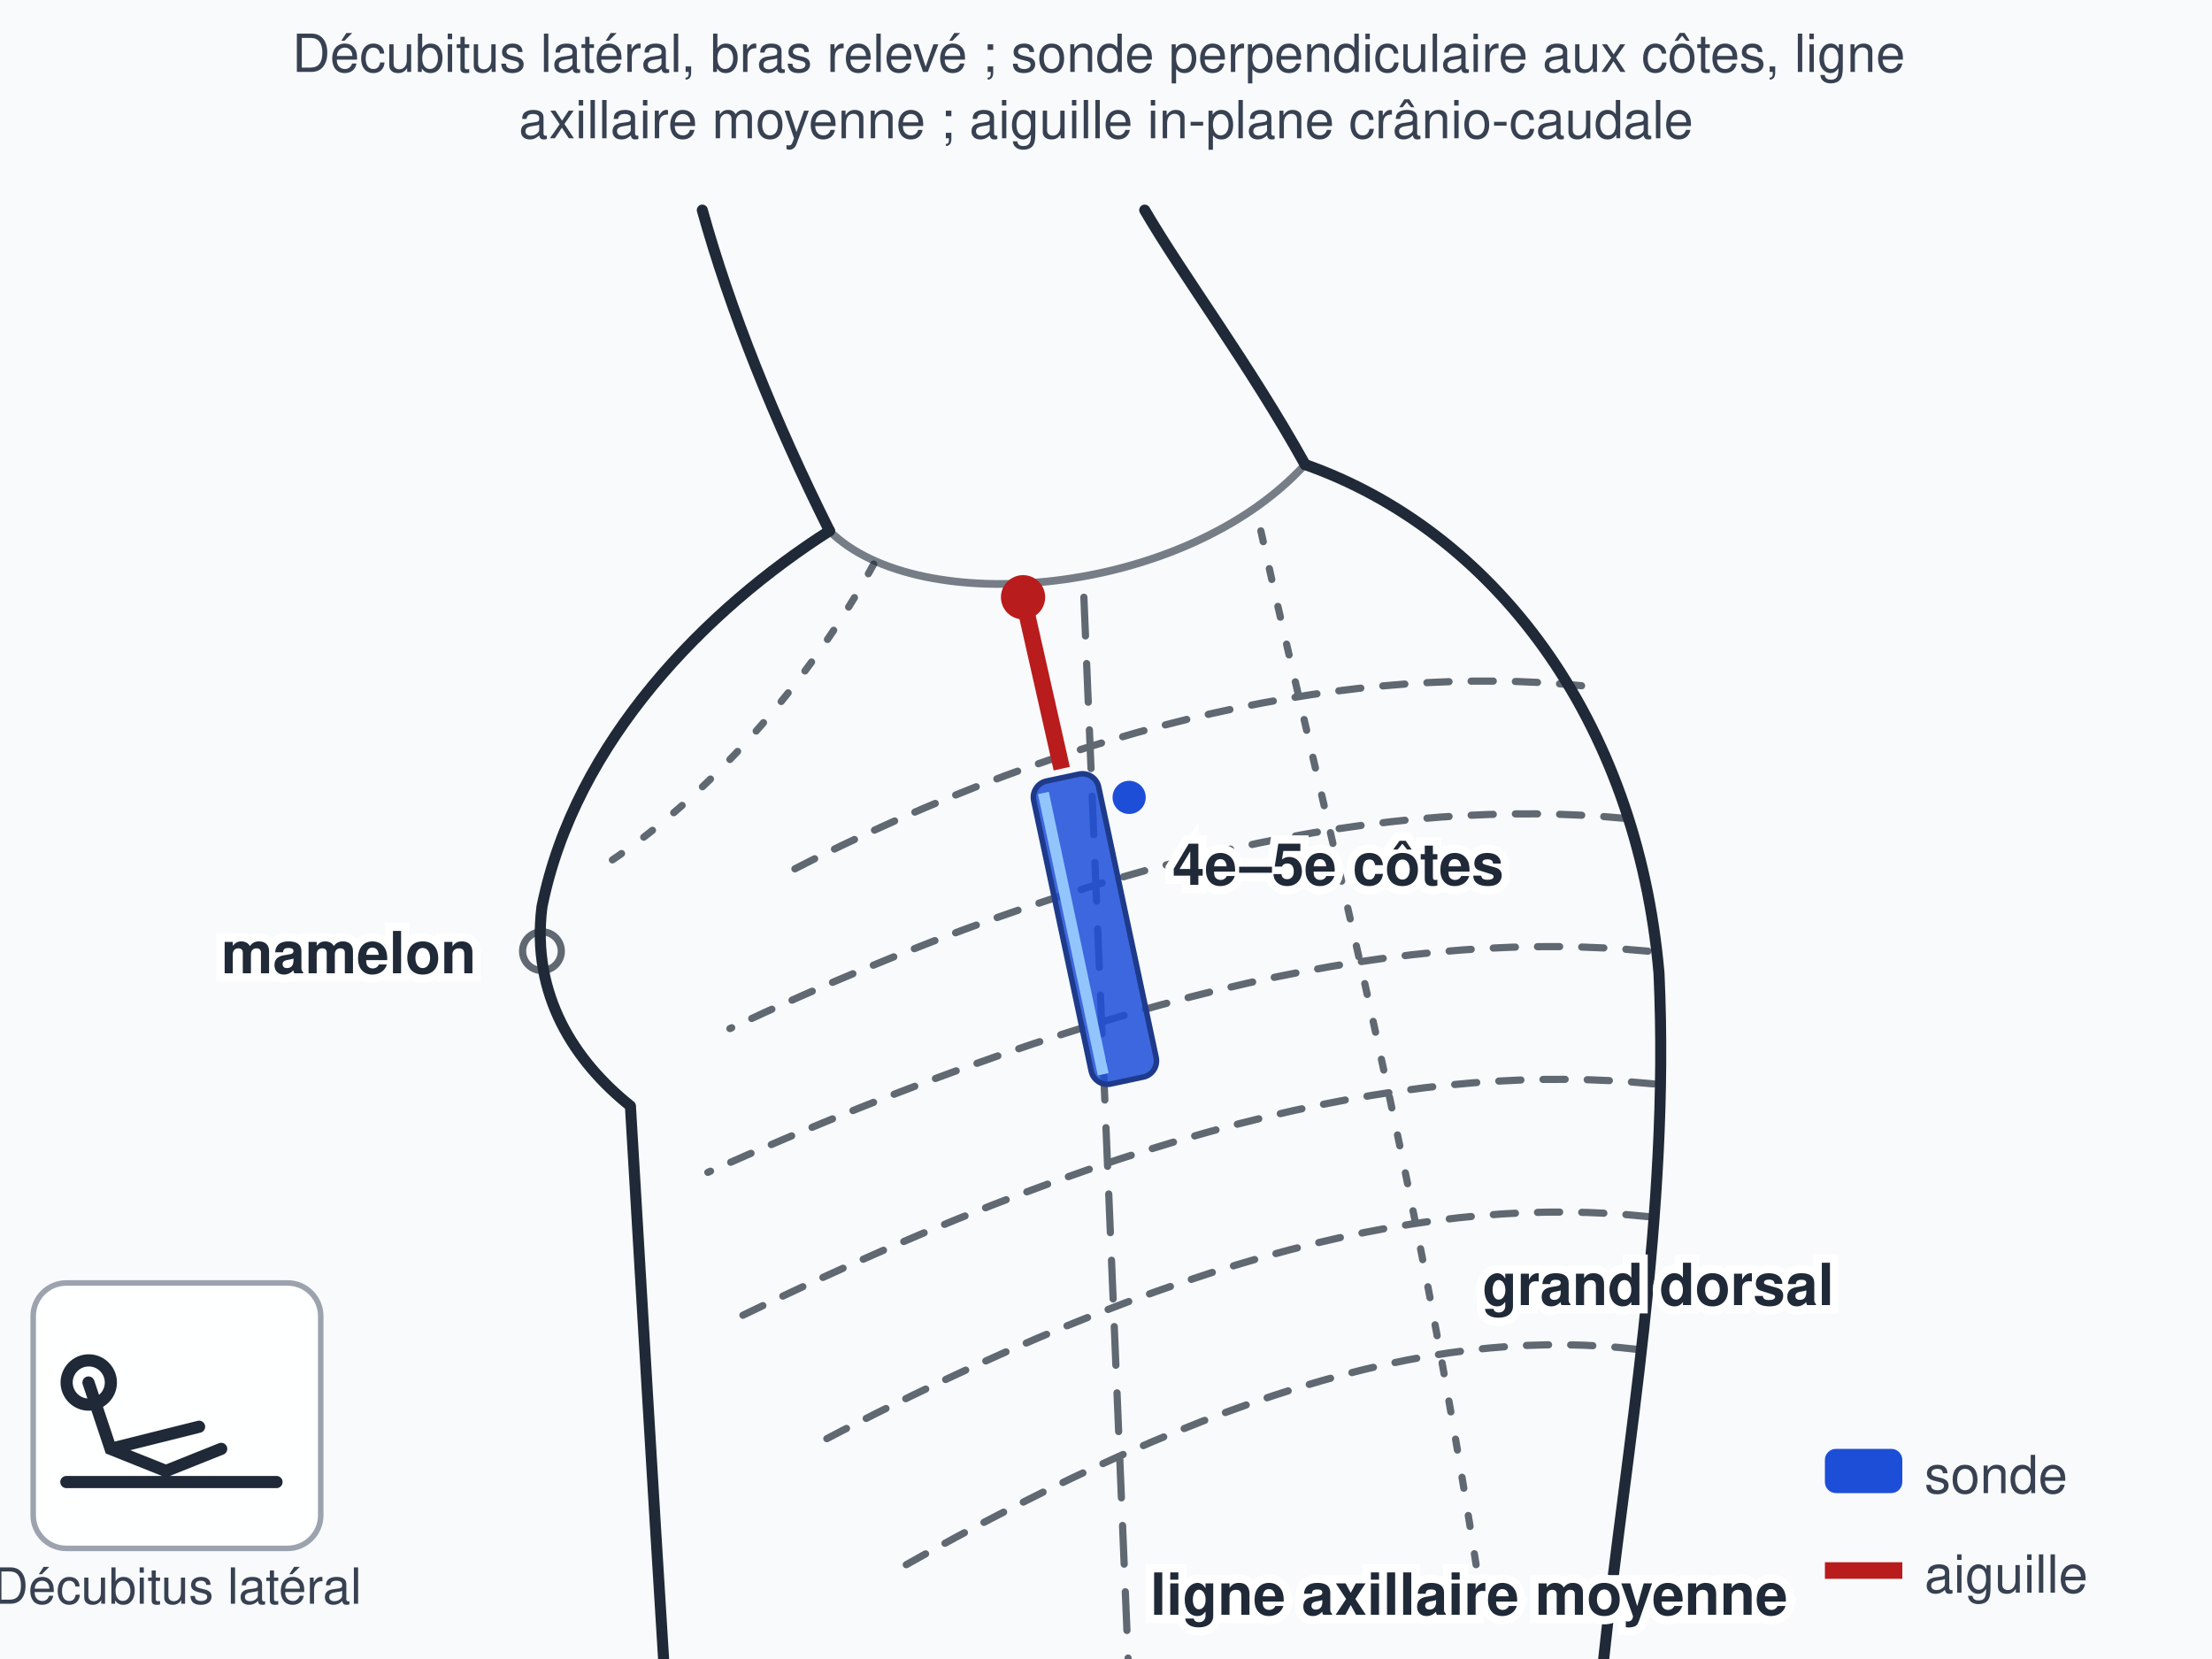
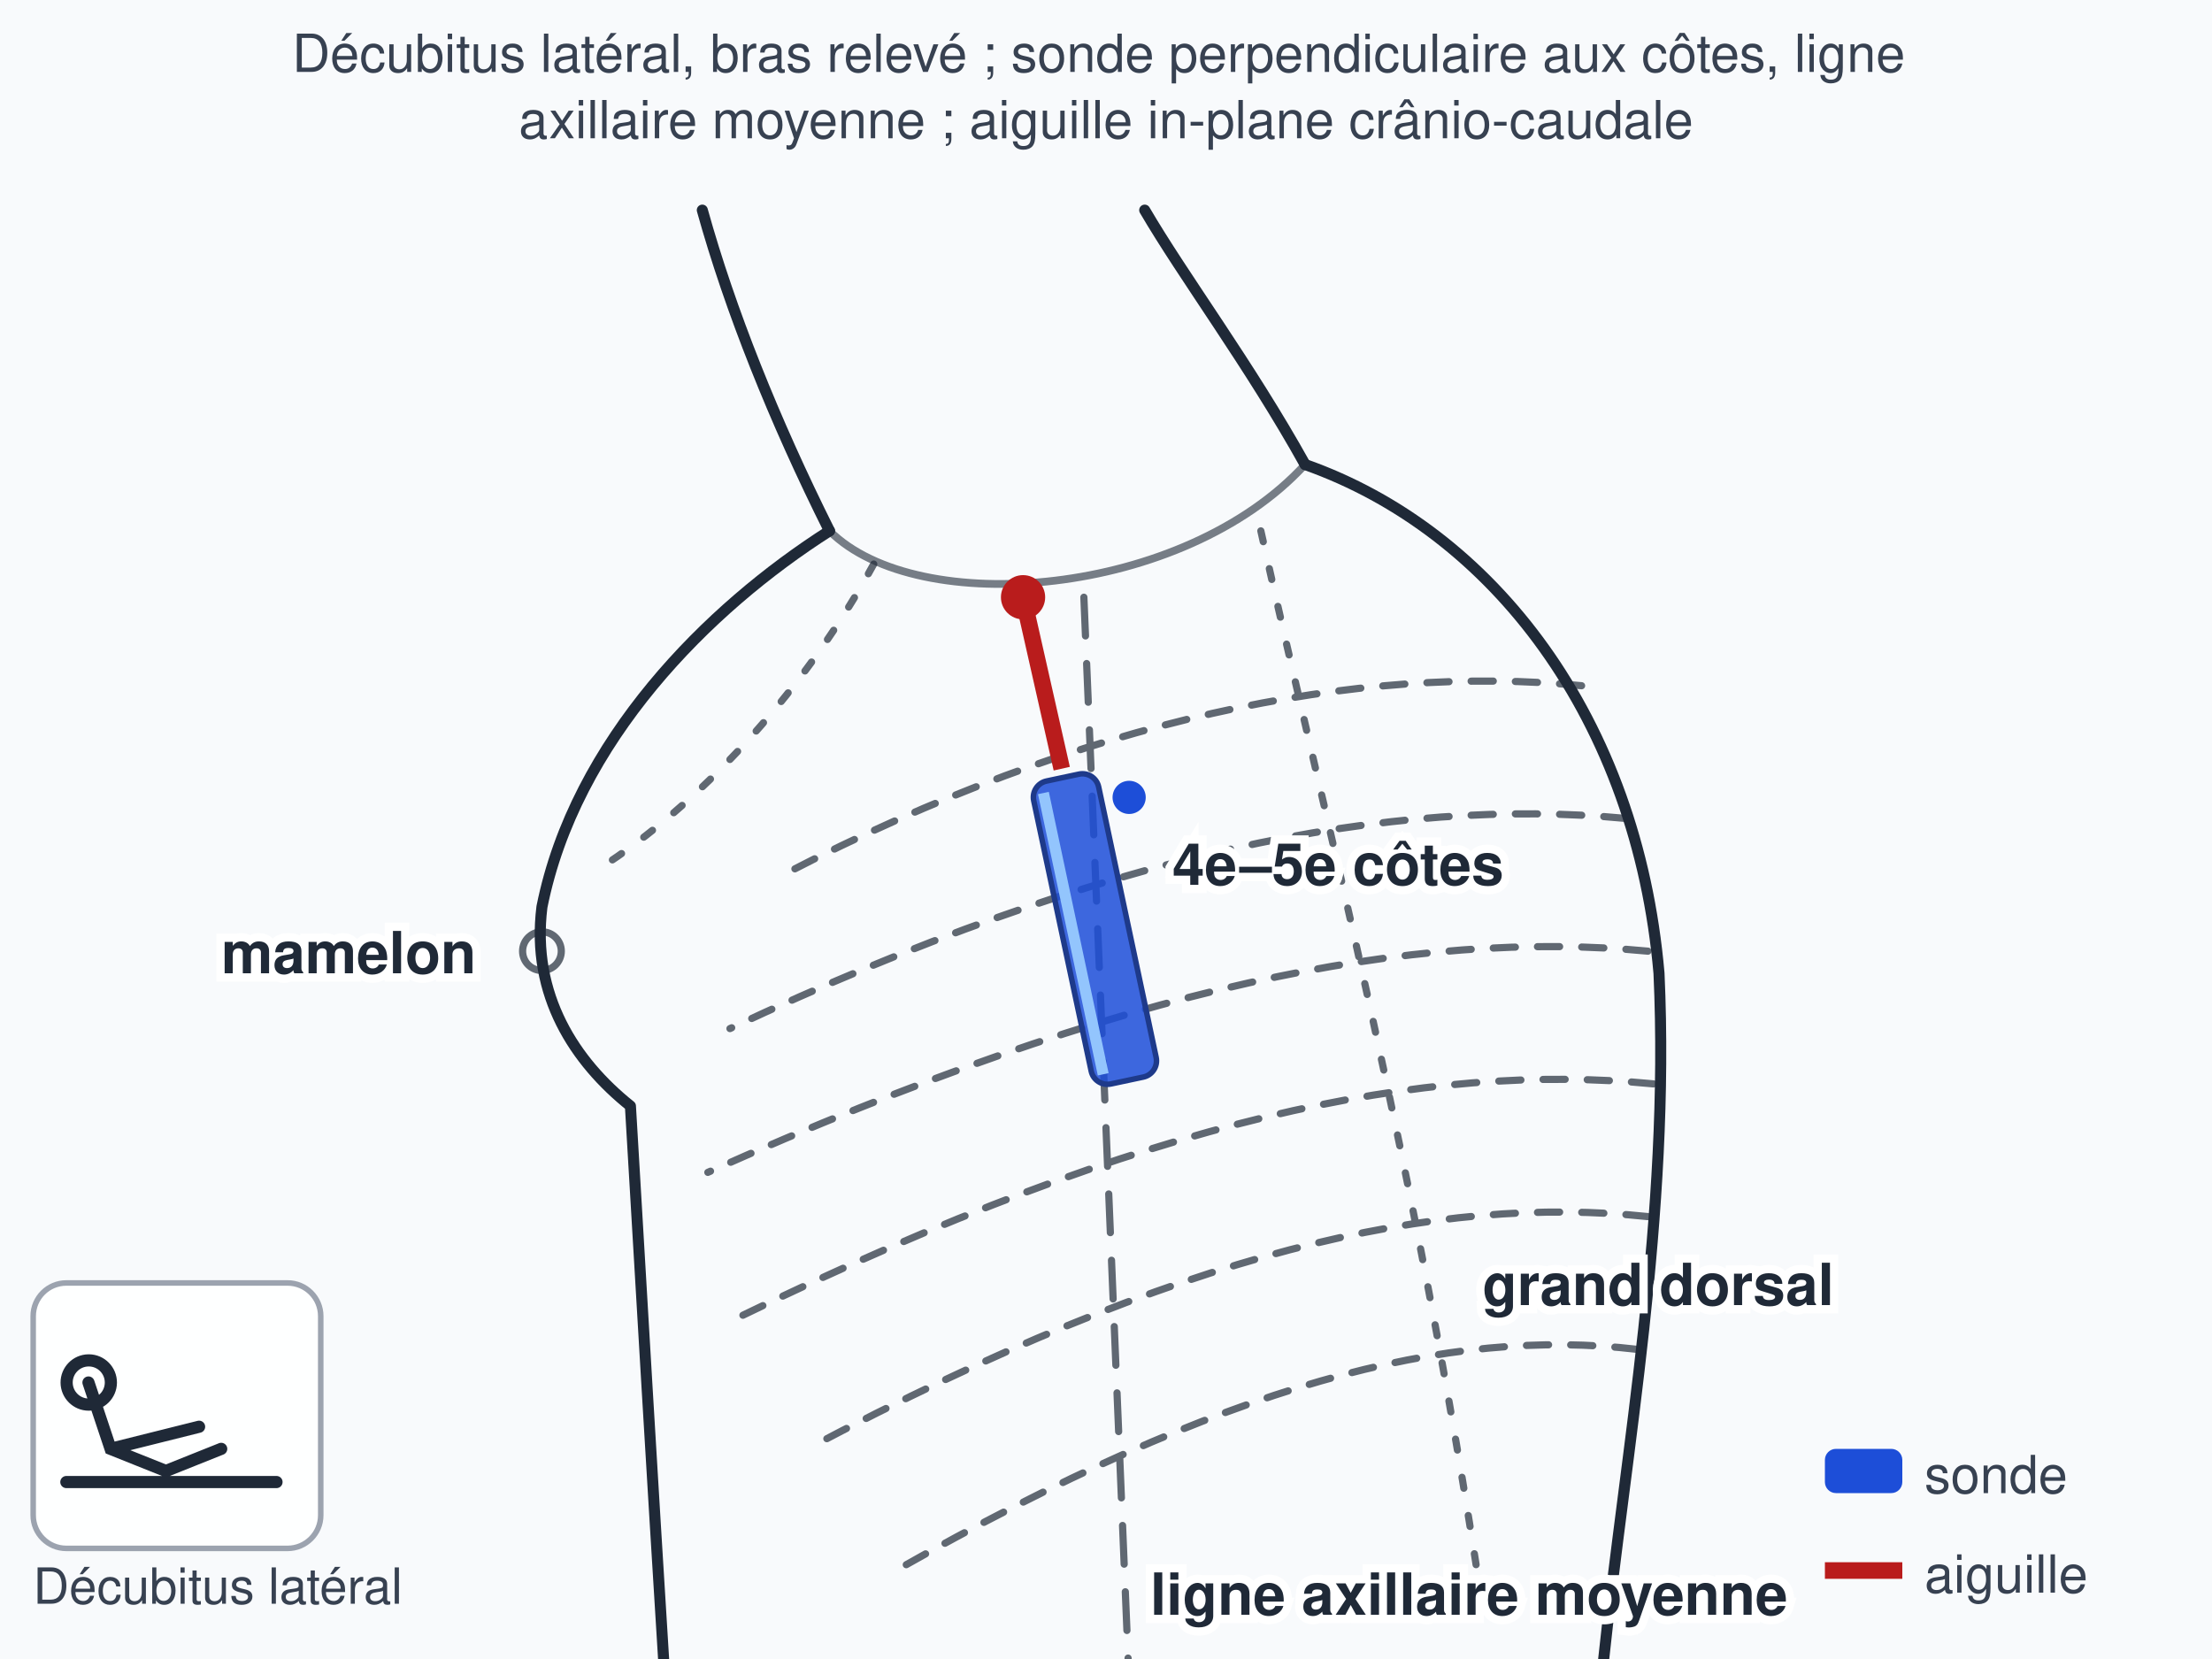
<svg xmlns="http://www.w3.org/2000/svg" viewBox="0 0 400 300" font-family="-apple-system, Helvetica, Arial, sans-serif">
  <rect width="400" height="300" fill="#f8fafc" />
  <g fill="none" stroke="#1f2937" stroke-width="2" stroke-linecap="round" stroke-linejoin="round">
    <path d="M150,96 C140,76 132,56 127,38" />
    <path d="M236,84 C226,66 214,50 207,38" />
    <path d="M150,96 C166,112 214,108 236,84" stroke-width="1.4" opacity=".6" />
    <path d="M150,96 C128,110 104,134 98,164 C96,180 104,192 114,200 C116,234 118,268 120,300" />
    <path d="M236,84 C270,96 296,130 300,176 C302,220 294,262 290,300" />
    <circle cx="98" cy="172" r="3.5" stroke-width="1.3" opacity=".7" />
    <g stroke-width="1.3" stroke-dasharray="4 4" opacity=".7">
      <path d="M286,124 C246,120 196,130 142,158" />
      <path d="M294,148 C252,144 200,154 132,186" />
      <path d="M298,172 C256,168 204,178 128,212" />
      <path d="M299,196 C258,192 208,202 134,238" />
      <path d="M298,220 C260,216 214,226 146,262" />
      <path d="M296,244 C262,240 222,250 162,284" />
      <path d="M196,108 L204,300" stroke-dasharray="7 5" />
      <path d="M228,96 C240,150 256,210 268,290" stroke-dasharray="2 5" />
      <path d="M158,102 C146,124 128,144 110,156" stroke-dasharray="2 5" />
    </g>
  </g>
  <g transform="translate(198,168) rotate(78)">
    <rect x="-28" y="-6" width="56" height="12" rx="3" fill="#1d4ed8" fill-opacity=".85" stroke="#1e3a8a" />
    <rect x="-26" y="3" width="52" height="2" fill="#93c5fd" stroke="none" />
    <circle cx="-22" cy="-11" r="3" fill="#1d4ed8" stroke="none" />
  </g>
  <line x1="185" y1="108" x2="192" y2="139" stroke="#b91c1c" stroke-width="3" />
  <circle cx="185" cy="108" r="4" fill="#b91c1c" stroke="none" />
  <text x="208" y="292" font-size="10.5" font-weight="600" fill="#1f2937" stroke="#fff" stroke-width="3" paint-order="stroke">ligne axillaire moyenne</text>
  <text x="268" y="236" font-size="10.5" font-weight="600" fill="#1f2937" stroke="#fff" stroke-width="3" paint-order="stroke">grand dorsal</text>
  <text x="40" y="176" font-size="10.5" font-weight="600" fill="#1f2937" stroke="#fff" stroke-width="3" paint-order="stroke">mamelon</text>
  <text x="212" y="160" font-size="10.5" font-weight="600" fill="#1f2937" stroke="#fff" stroke-width="3" paint-order="stroke">4e–5e côtes</text>
  <g transform="translate(6,232)">
    <rect x="0" y="0" width="52" height="48" rx="6" fill="#fff" fill-opacity=".9" stroke="#9ca3af" stroke-width="1" />
    <path d="M10,14 a4,4 0 1,0 0.1,0 M10,18 L14,30 L24,34 L34,30 M14,30 L30,26 M6,36 L44,36" stroke="#1f2937" stroke-width="2.2" fill="none" stroke-linecap="round" />
-     <text x="26" y="58" text-anchor="middle" font-size="9" fill="#374151" stroke="none">Décubitus latéral</text>
+     <text x="0" y="58" text-anchor="start" font-size="9" fill="#374151" stroke="none">Décubitus latéral</text>
  </g>
  <g font-size="9.5" fill="#374151" stroke="none" transform="translate(330,262)">
    <rect x="0" y="0" width="14" height="8" rx="2" fill="#1d4ed8" />
    <text x="18" y="8">sonde</text>
    <line x1="0" y1="22" x2="14" y2="22" stroke="#b91c1c" stroke-width="3" />
    <text x="18" y="26">aiguille</text>
  </g>
  <text x="200" y="13" text-anchor="middle" font-size="9.5" fill="#374151" stroke="none">
    <tspan x="200" dy="0">Décubitus latéral, bras relevé ; sonde perpendiculaire aux côtes, ligne</tspan>
    <tspan x="200" dy="12">axillaire moyenne ; aiguille in-plane crânio-caudale</tspan>
  </text>
</svg>
